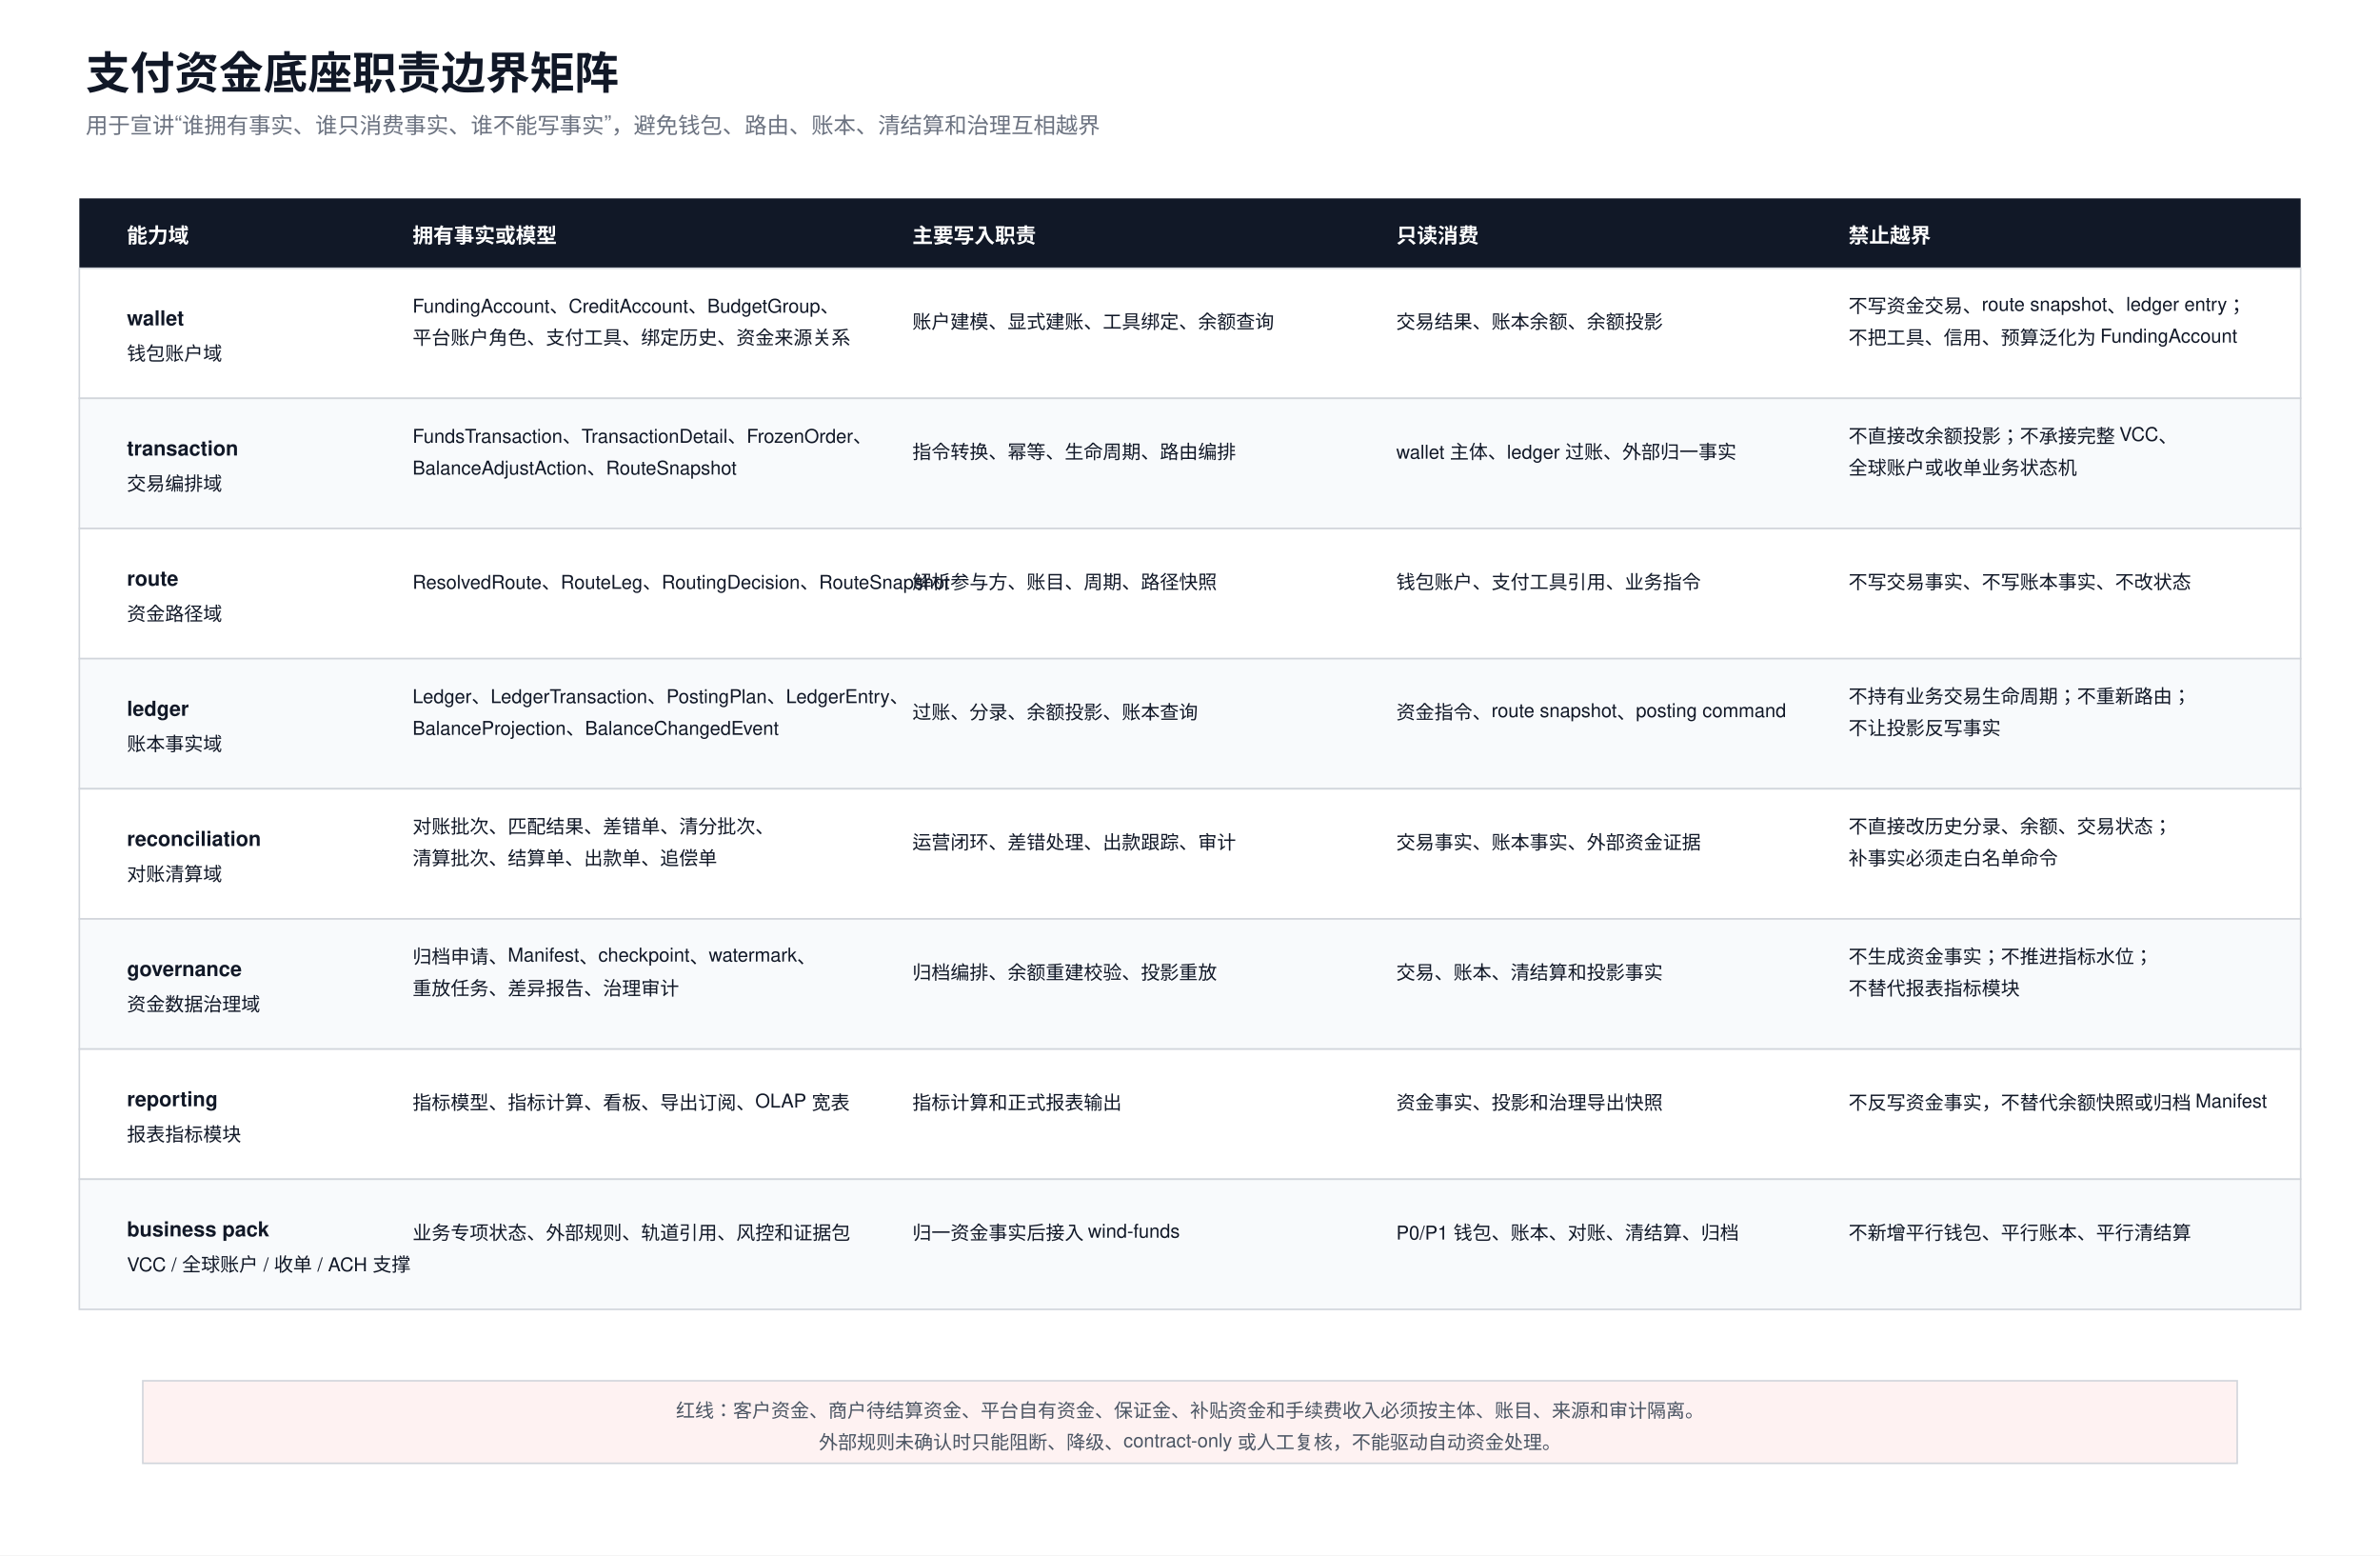
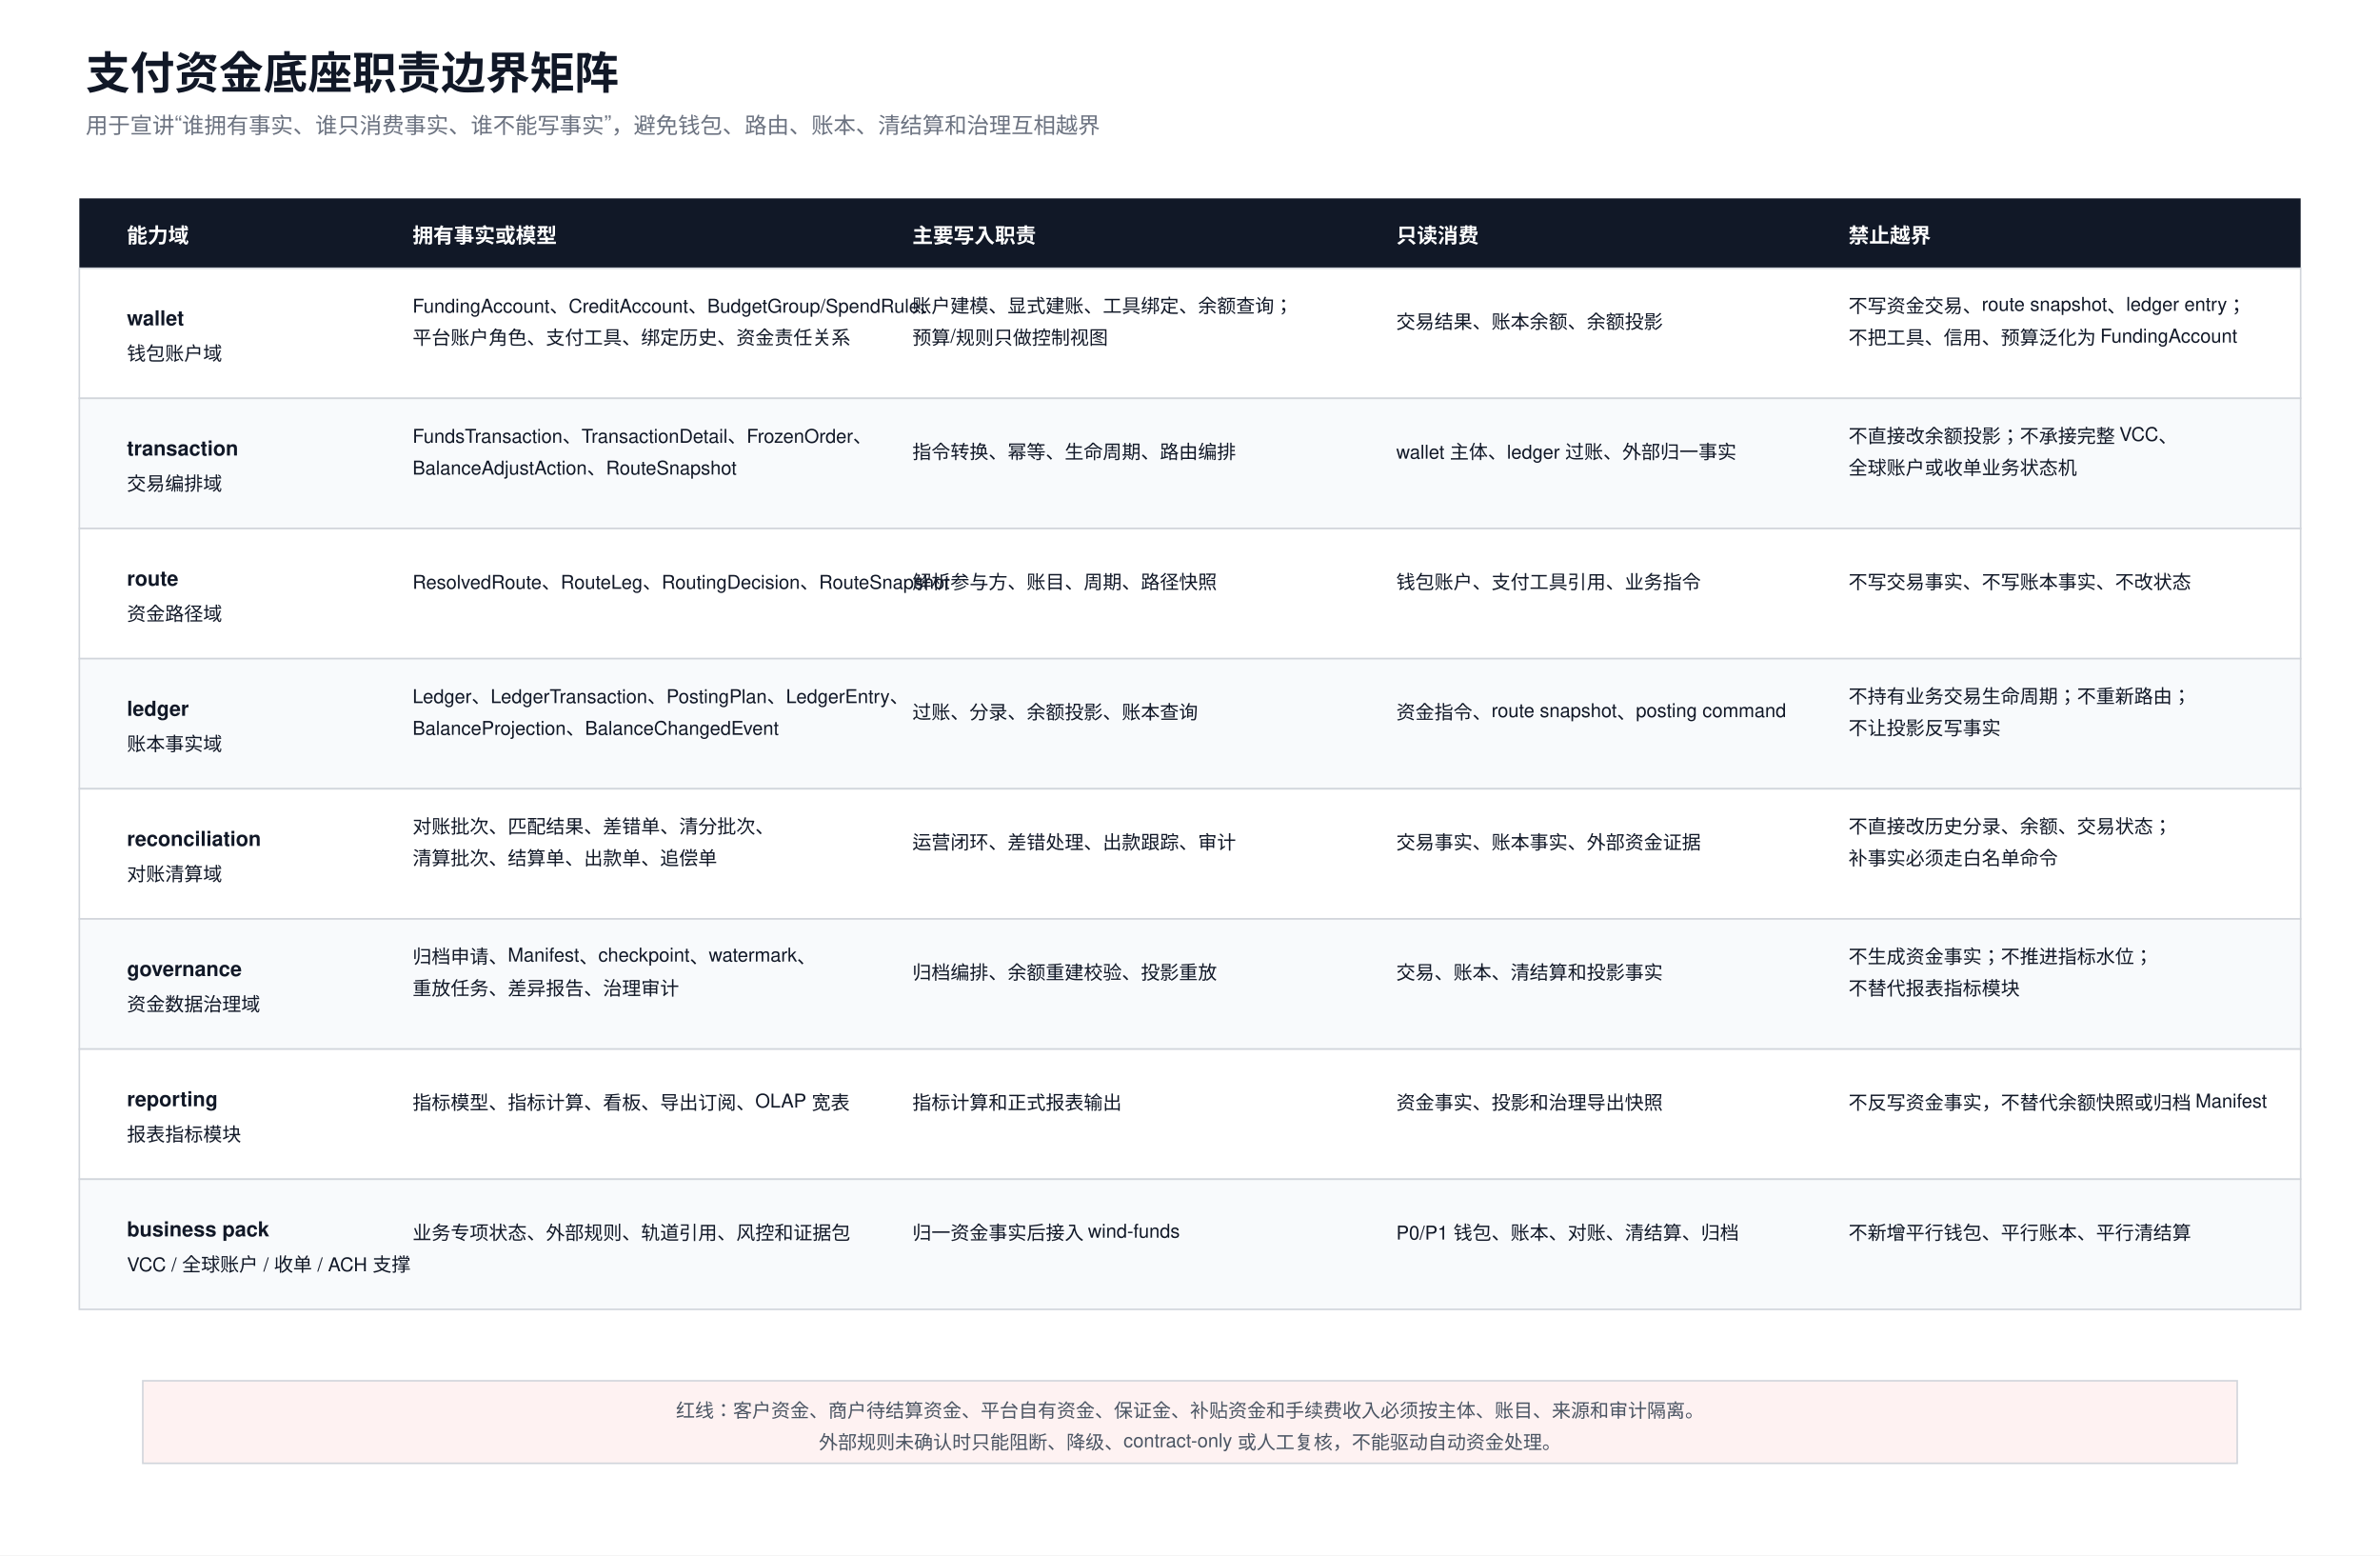
<svg xmlns="http://www.w3.org/2000/svg" viewBox="0 0 1500 980" width="1500" height="980" role="img" aria-labelledby="title desc">
  <style>
    text { font-family: "Helvetica Neue", Helvetica, Arial, "PingFang SC", "Microsoft YaHei", sans-serif; fill: #111827; }
    .title { font-size: 28px; font-weight: 700; }
    .subtitle { font-size: 14px; fill: #6b7280; }
    .header { fill: #111827; }
    .headText { fill: #ffffff; font-size: 13px; font-weight: 700; }
    .cellText { font-size: 12px; fill: #111827; }
    .module { font-size: 13px; font-weight: 700; }
    .rowA { fill: #ffffff; }
    .rowB { fill: #f8fafc; }
    .stroke { stroke: #d1d5db; stroke-width: 1; }
    .ok { fill: #ecfdf5; }
    .no { fill: #fef2f2; }
    .note { font-size: 12px; fill: #4b5563; }
  </style>
  <rect width="1500" height="980" fill="#ffffff" />
  <text x="54" y="56" class="title">支付资金底座职责边界矩阵</text>
  <text x="54" y="84" class="subtitle">用于宣讲“谁拥有事实、谁只消费事实、谁不能写事实”，避免钱包、路由、账本、清结算和治理互相越界</text>
  <rect x="50" y="125" width="1400" height="44" class="header" />
  <text x="80" y="153" class="headText">能力域</text>
  <text x="260" y="153" class="headText">拥有事实或模型</text>
  <text x="575" y="153" class="headText">主要写入职责</text>
  <text x="880" y="153" class="headText">只读消费</text>
  <text x="1165" y="153" class="headText">禁止越界</text>
  <g transform="translate(50,169)">
    <rect width="1400" height="82" class="rowA stroke" />
    <text x="30" y="36" class="module">wallet</text>
    <text x="30" y="58" class="cellText">钱包账户域</text>
-     <text x="210" y="28" class="cellText">FundingAccount、CreditAccount、BudgetGroup、</text>
-     <text x="210" y="48" class="cellText">平台账户角色、支付工具、绑定历史、资金来源关系</text>
-     <text x="525" y="38" class="cellText">账户建模、显式建账、工具绑定、余额查询</text>
+     <text x="210" y="28" class="cellText">FundingAccount、CreditAccount、BudgetGroup/SpendRule、</text>
+     <text x="210" y="48" class="cellText">平台账户角色、支付工具、绑定历史、资金责任关系</text>
+     <text x="525" y="28" class="cellText">账户建模、显式建账、工具绑定、余额查询；</text>
+     <text x="525" y="48" class="cellText">预算/规则只做控制视图</text>
    <text x="830" y="38" class="cellText">交易结果、账本余额、余额投影</text>
    <text x="1115" y="28" class="cellText">不写资金交易、route snapshot、ledger entry；</text>
    <text x="1115" y="48" class="cellText">不把工具、信用、预算泛化为 FundingAccount</text>
  </g>
  <g transform="translate(50,251)">
    <rect width="1400" height="82" class="rowB stroke" />
    <text x="30" y="36" class="module">transaction</text>
    <text x="30" y="58" class="cellText">交易编排域</text>
    <text x="210" y="28" class="cellText">FundsTransaction、TransactionDetail、FrozenOrder、</text>
    <text x="210" y="48" class="cellText">BalanceAdjustAction、RouteSnapshot</text>
    <text x="525" y="38" class="cellText">指令转换、幂等、生命周期、路由编排</text>
    <text x="830" y="38" class="cellText">wallet 主体、ledger 过账、外部归一事实</text>
    <text x="1115" y="28" class="cellText">不直接改余额投影；不承接完整 VCC、</text>
    <text x="1115" y="48" class="cellText">全球账户或收单业务状态机</text>
  </g>
  <g transform="translate(50,333)">
    <rect width="1400" height="82" class="rowA stroke" />
    <text x="30" y="36" class="module">route</text>
    <text x="30" y="58" class="cellText">资金路径域</text>
    <text x="210" y="38" class="cellText">ResolvedRoute、RouteLeg、RoutingDecision、RouteSnapshot</text>
    <text x="525" y="38" class="cellText">解析参与方、账目、周期、路径快照</text>
    <text x="830" y="38" class="cellText">钱包账户、支付工具引用、业务指令</text>
    <text x="1115" y="38" class="cellText">不写交易事实、不写账本事实、不改状态</text>
  </g>
  <g transform="translate(50,415)">
    <rect width="1400" height="82" class="rowB stroke" />
    <text x="30" y="36" class="module">ledger</text>
    <text x="30" y="58" class="cellText">账本事实域</text>
    <text x="210" y="28" class="cellText">Ledger、LedgerTransaction、PostingPlan、LedgerEntry、</text>
    <text x="210" y="48" class="cellText">BalanceProjection、BalanceChangedEvent</text>
    <text x="525" y="38" class="cellText">过账、分录、余额投影、账本查询</text>
    <text x="830" y="38" class="cellText">资金指令、route snapshot、posting command</text>
    <text x="1115" y="28" class="cellText">不持有业务交易生命周期；不重新路由；</text>
    <text x="1115" y="48" class="cellText">不让投影反写事实</text>
  </g>
  <g transform="translate(50,497)">
    <rect width="1400" height="82" class="rowA stroke" />
    <text x="30" y="36" class="module">reconciliation</text>
    <text x="30" y="58" class="cellText">对账清算域</text>
    <text x="210" y="28" class="cellText">对账批次、匹配结果、差错单、清分批次、</text>
    <text x="210" y="48" class="cellText">清算批次、结算单、出款单、追偿单</text>
    <text x="525" y="38" class="cellText">运营闭环、差错处理、出款跟踪、审计</text>
    <text x="830" y="38" class="cellText">交易事实、账本事实、外部资金证据</text>
    <text x="1115" y="28" class="cellText">不直接改历史分录、余额、交易状态；</text>
    <text x="1115" y="48" class="cellText">补事实必须走白名单命令</text>
  </g>
  <g transform="translate(50,579)">
    <rect width="1400" height="82" class="rowB stroke" />
    <text x="30" y="36" class="module">governance</text>
    <text x="30" y="58" class="cellText">资金数据治理域</text>
    <text x="210" y="28" class="cellText">归档申请、Manifest、checkpoint、watermark、</text>
    <text x="210" y="48" class="cellText">重放任务、差异报告、治理审计</text>
    <text x="525" y="38" class="cellText">归档编排、余额重建校验、投影重放</text>
    <text x="830" y="38" class="cellText">交易、账本、清结算和投影事实</text>
    <text x="1115" y="28" class="cellText">不生成资金事实；不推进指标水位；</text>
    <text x="1115" y="48" class="cellText">不替代报表指标模块</text>
  </g>
  <g transform="translate(50,661)">
    <rect width="1400" height="82" class="rowA stroke" />
    <text x="30" y="36" class="module">reporting</text>
    <text x="30" y="58" class="cellText">报表指标模块</text>
    <text x="210" y="38" class="cellText">指标模型、指标计算、看板、导出订阅、OLAP 宽表</text>
    <text x="525" y="38" class="cellText">指标计算和正式报表输出</text>
    <text x="830" y="38" class="cellText">资金事实、投影和治理导出快照</text>
    <text x="1115" y="38" class="cellText">不反写资金事实，不替代余额快照或归档 Manifest</text>
  </g>
  <g transform="translate(50,743)">
    <rect width="1400" height="82" class="rowB stroke" />
    <text x="30" y="36" class="module">business pack</text>
    <text x="30" y="58" class="cellText">VCC / 全球账户 / 收单 / ACH 支撑</text>
    <text x="210" y="38" class="cellText">业务专项状态、外部规则、轨道引用、风控和证据包</text>
    <text x="525" y="38" class="cellText">归一资金事实后接入 wind-funds</text>
    <text x="830" y="38" class="cellText">P0/P1 钱包、账本、对账、清结算、归档</text>
    <text x="1115" y="38" class="cellText">不新增平行钱包、平行账本、平行清结算</text>
  </g>
  <rect x="90" y="870" width="1320" height="52" class="no stroke" />
  <text x="750" y="893" text-anchor="middle" class="note">红线：客户资金、商户待结算资金、平台自有资金、保证金、补贴资金和手续费收入必须按主体、账目、来源和审计隔离。</text>
  <text x="750" y="913" text-anchor="middle" class="note">外部规则未确认时只能阻断、降级、contract-only 或人工复核，不能驱动自动资金处理。</text>
</svg>
